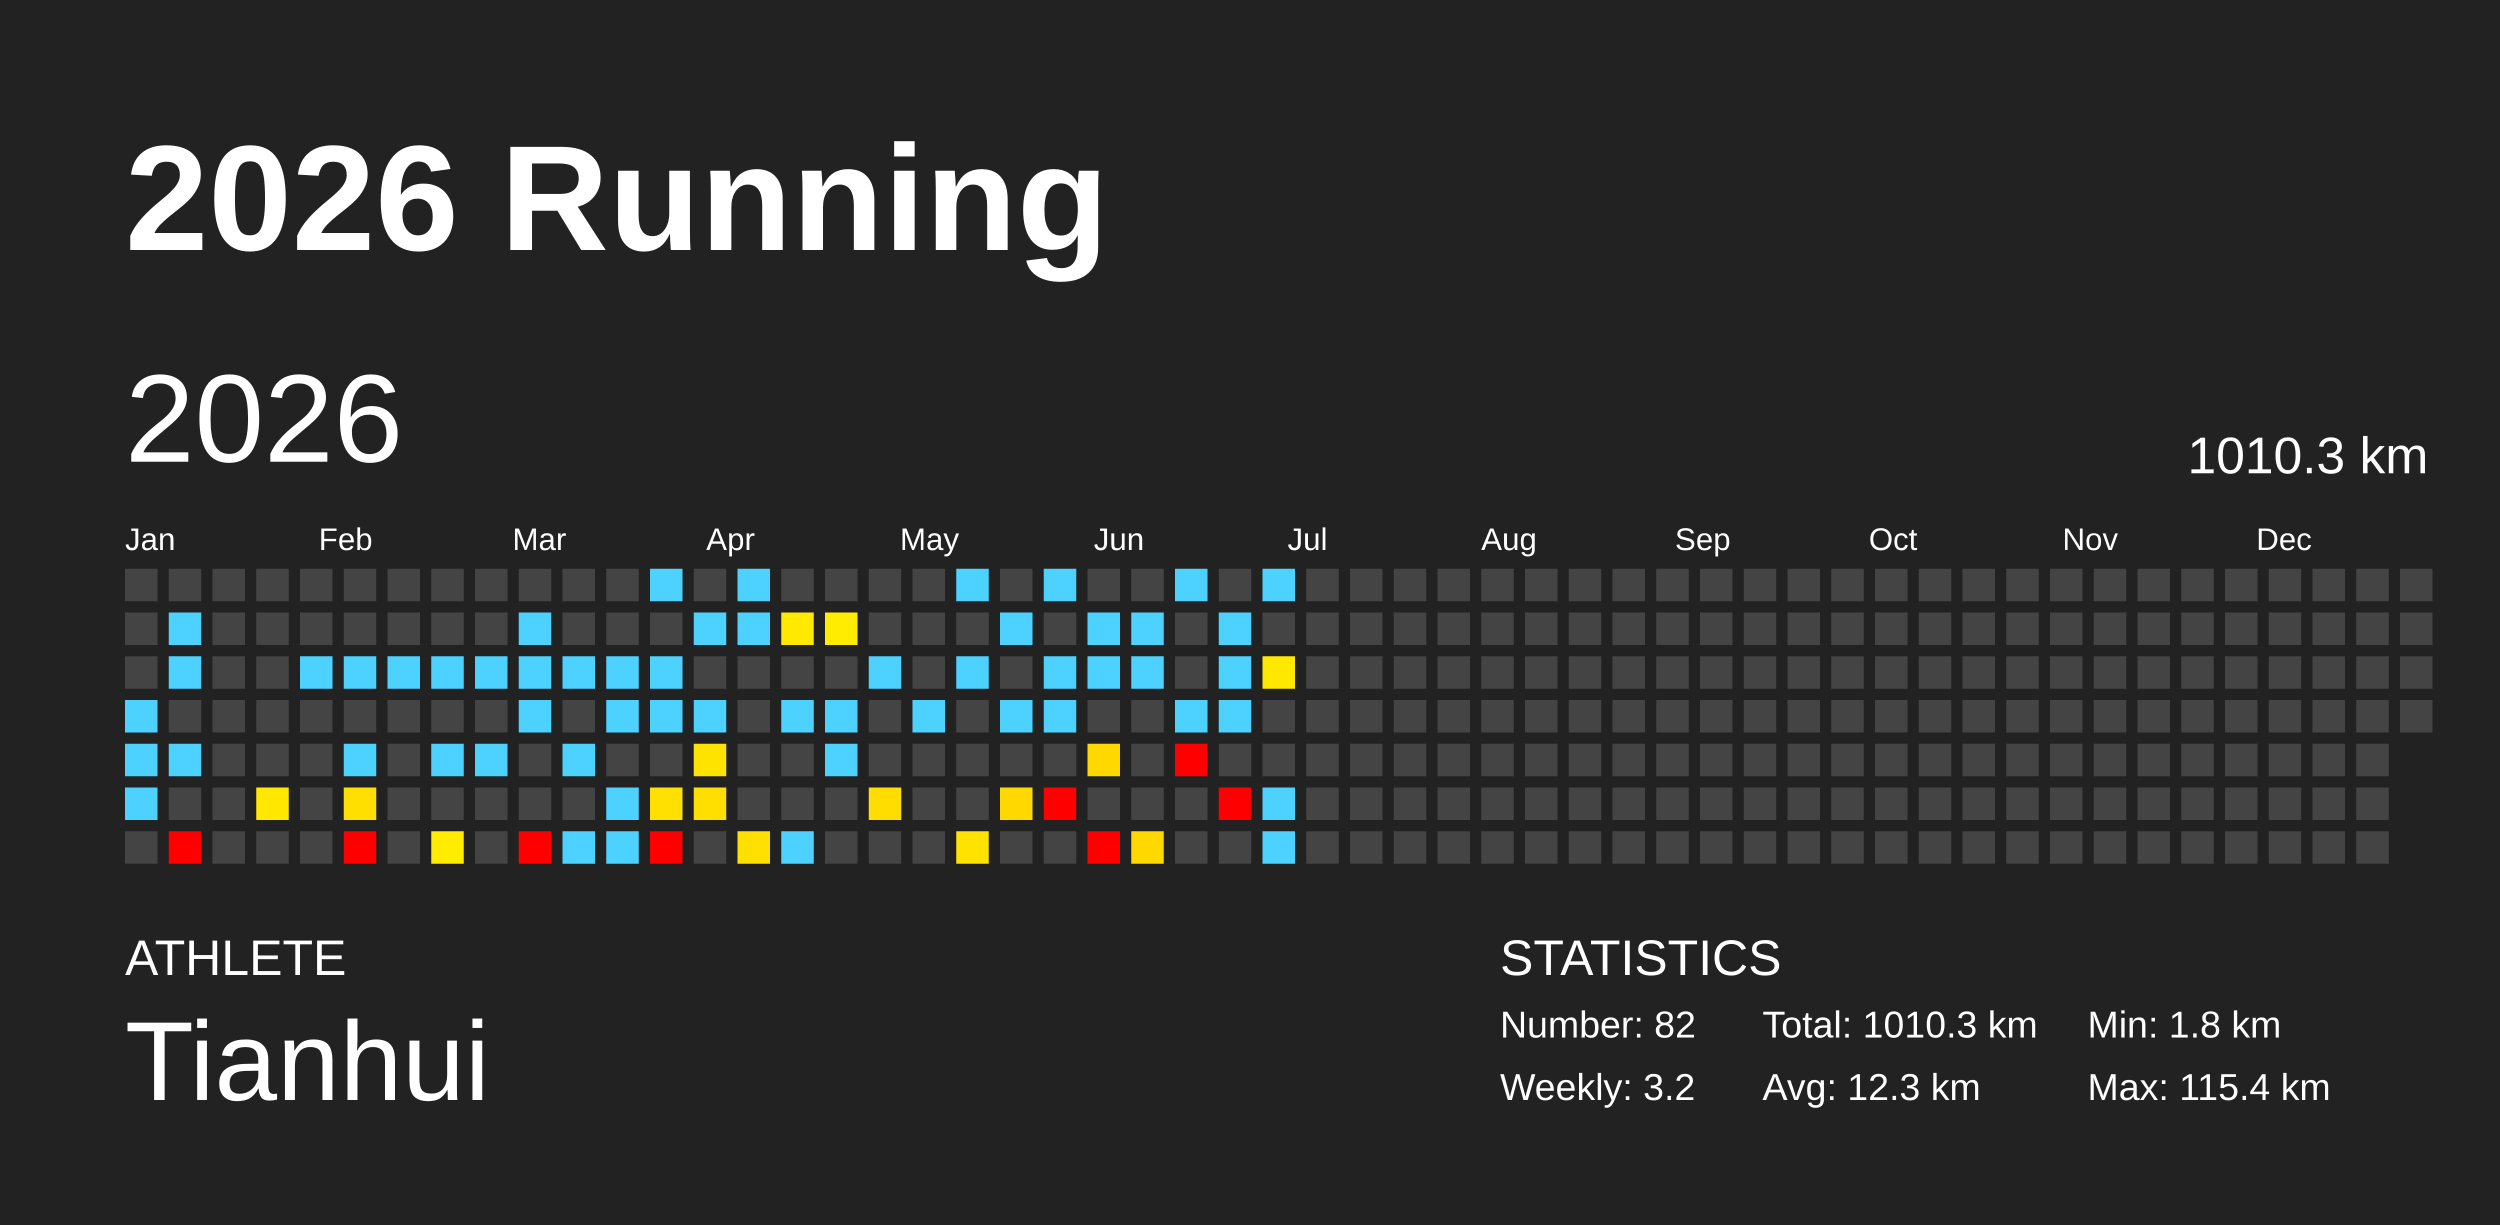
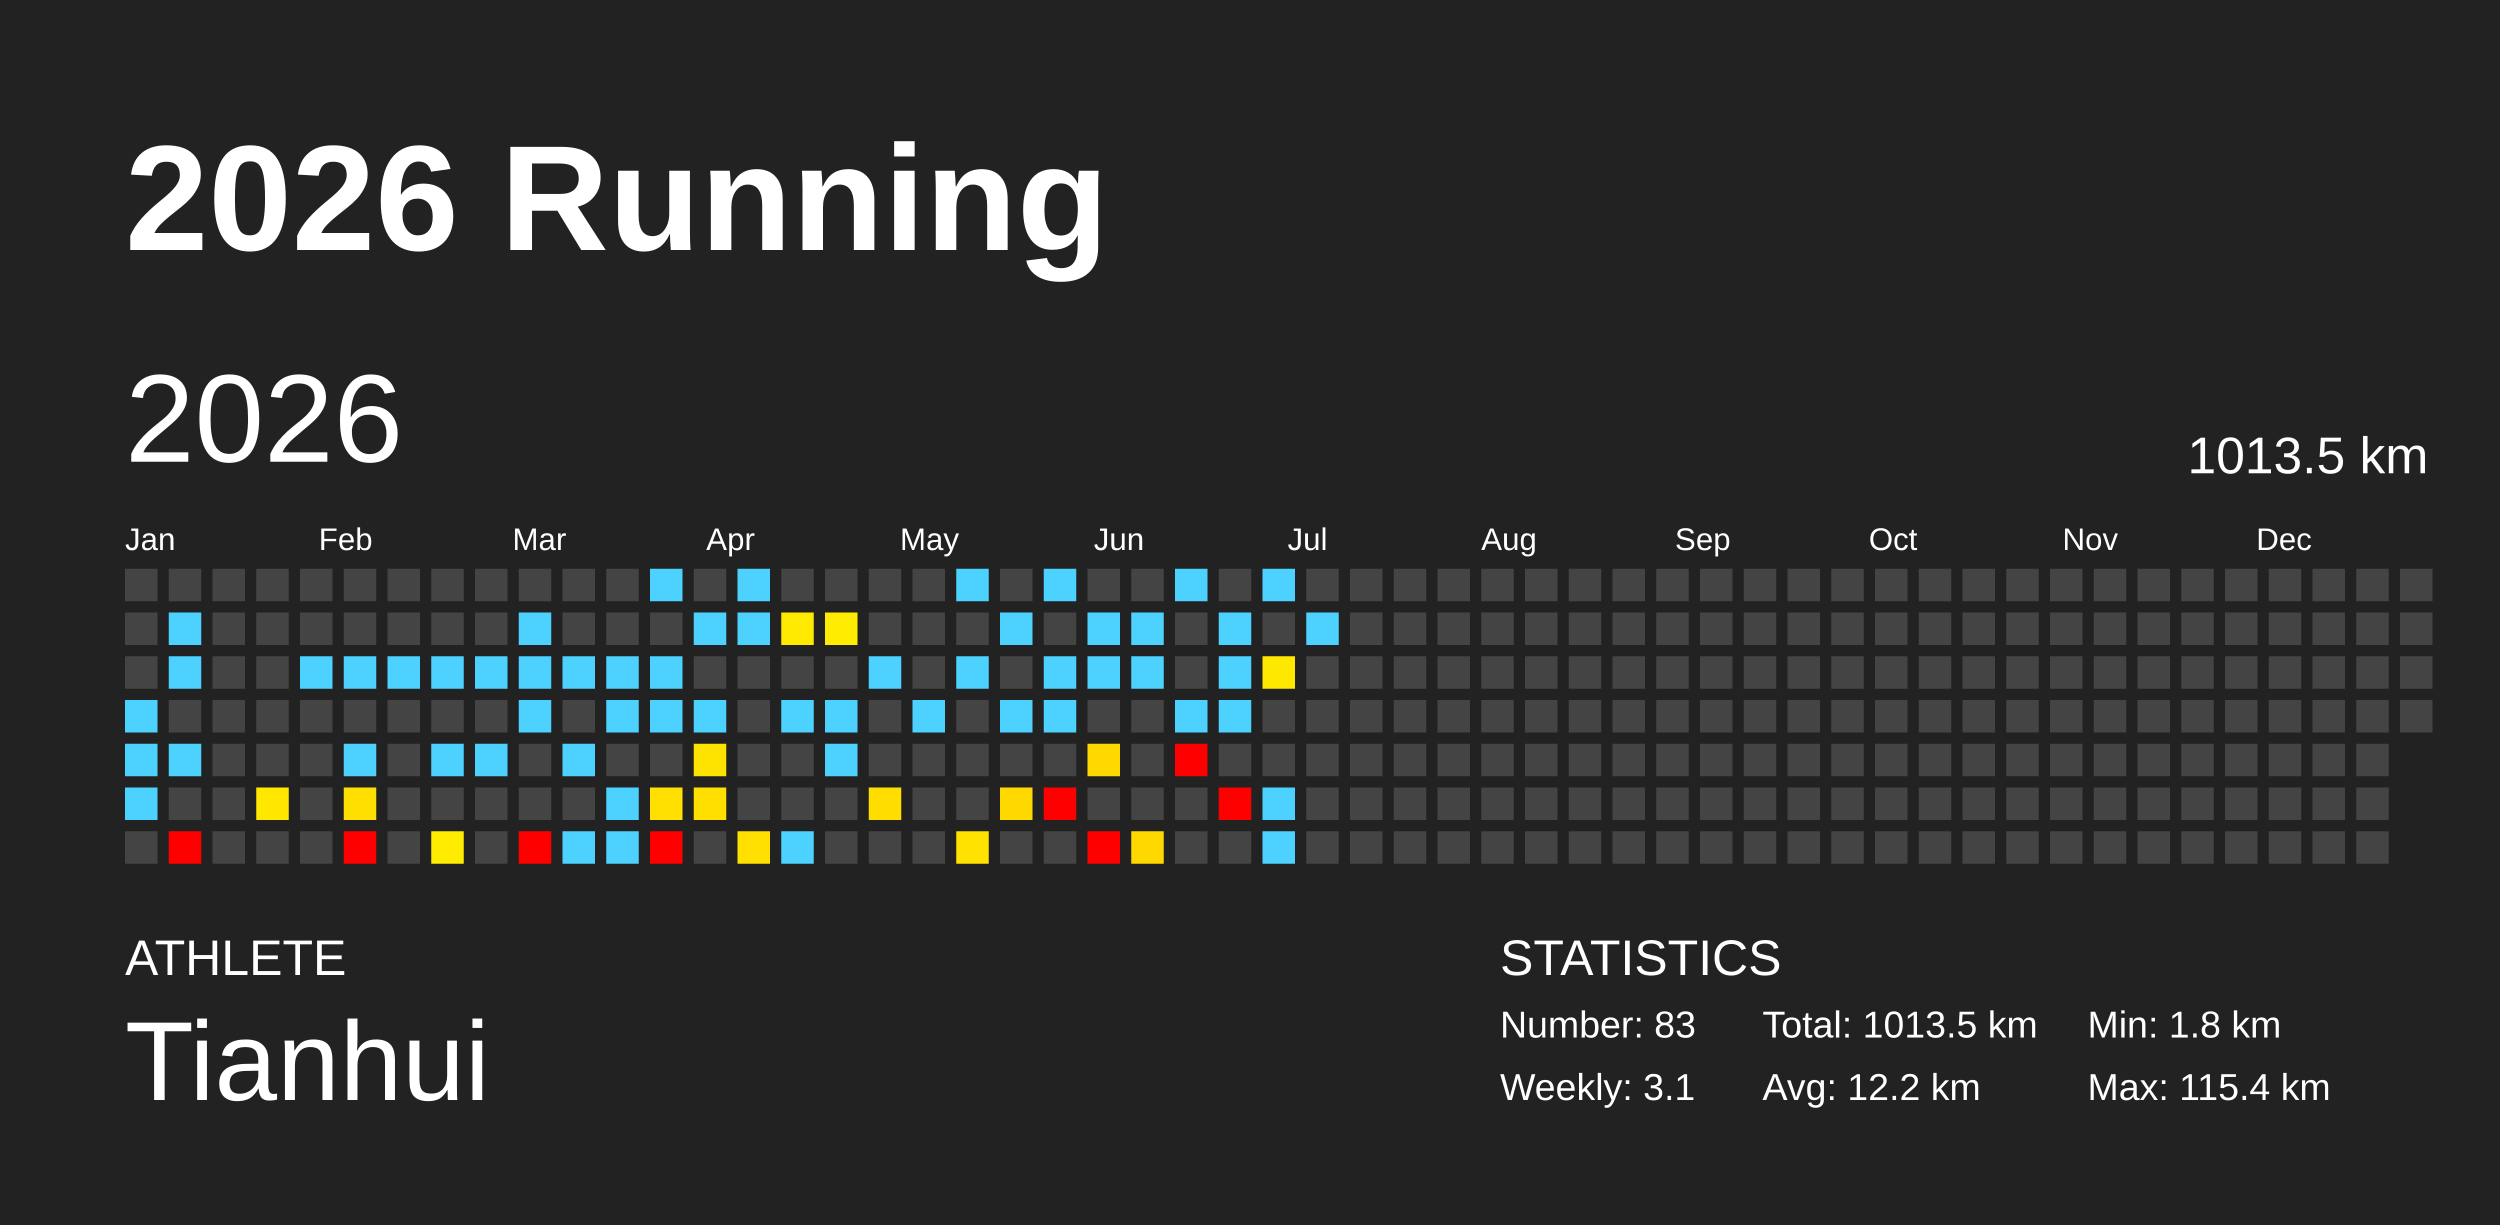
<svg xmlns="http://www.w3.org/2000/svg" baseProfile="full" height="98mm" version="1.1" viewBox="0,0,200,98" width="200mm">
  <defs />
  <rect fill="#222222" height="98" width="200" x="0" y="0" />
  <text fill="#FFFFFF" style="font-size:12px; font-family:Arial; font-weight:bold;" x="10" y="20">2026 Running</text>
  <text fill="#FFFFFF" style="font-size:4px; font-family:Arial" x="10" y="78">ATHLETE</text>
  <text fill="#FFFFFF" style="font-size:9px; font-family:Arial" x="10" y="88">Tianhui</text>
  <text fill="#FFFFFF" style="font-size:4px; font-family:Arial" x="120" y="78">STATISTICS</text>
-   <text fill="#FFFFFF" style="font-size:3px; font-family:Arial" x="120" y="83">Number: 82</text>
-   <text fill="#FFFFFF" style="font-size:3px; font-family:Arial" x="120" y="88">Weekly: 3.2</text>
-   <text fill="#FFFFFF" style="font-size:3px; font-family:Arial" x="141" y="83">Total: 1010.3 km</text>
-   <text fill="#FFFFFF" style="font-size:3px; font-family:Arial" x="141" y="88">Avg: 12.3 km</text>
+   <text fill="#FFFFFF" style="font-size:3px; font-family:Arial" x="120" y="83">Number: 83</text>
+   <text fill="#FFFFFF" style="font-size:3px; font-family:Arial" x="120" y="88">Weekly: 3.1</text>
+   <text fill="#FFFFFF" style="font-size:3px; font-family:Arial" x="141" y="83">Total: 1013.5 km</text>
+   <text fill="#FFFFFF" style="font-size:3px; font-family:Arial" x="141" y="88">Avg: 12.2 km</text>
  <text fill="#FFFFFF" style="font-size:3px; font-family:Arial" x="167" y="83">Min: 1.8 km</text>
  <text fill="#FFFFFF" style="font-size:3px; font-family:Arial" x="167" y="88">Max: 115.4 km</text>
  <text dominant-baseline="hanging" fill="#FFFFFF" style="font-size:10.0px; font-family:Arial;" x="10" y="30">2026</text>
-   <text dominant-baseline="hanging" fill="#FFFFFF" style="font-size:4.125px; font-family:Arial;" x="175" y="35">1010.3 km</text>
+   <text dominant-baseline="hanging" fill="#FFFFFF" style="font-size:4.125px; font-family:Arial;" x="175" y="35">1013.5 km</text>
  <text fill="#FFFFFF" style="font-size:2.5px; font-family:Arial" x="10.0" y="44">Jan</text>
  <text fill="#FFFFFF" style="font-size:2.5px; font-family:Arial" x="25.5" y="44">Feb</text>
  <text fill="#FFFFFF" style="font-size:2.5px; font-family:Arial" x="41.0" y="44">Mar</text>
  <text fill="#FFFFFF" style="font-size:2.5px; font-family:Arial" x="56.5" y="44">Apr</text>
  <text fill="#FFFFFF" style="font-size:2.5px; font-family:Arial" x="72.0" y="44">May</text>
  <text fill="#FFFFFF" style="font-size:2.5px; font-family:Arial" x="87.5" y="44">Jun</text>
  <text fill="#FFFFFF" style="font-size:2.5px; font-family:Arial" x="103.0" y="44">Jul</text>
  <text fill="#FFFFFF" style="font-size:2.5px; font-family:Arial" x="118.5" y="44">Aug</text>
  <text fill="#FFFFFF" style="font-size:2.5px; font-family:Arial" x="134.0" y="44">Sep</text>
  <text fill="#FFFFFF" style="font-size:2.5px; font-family:Arial" x="149.5" y="44">Oct</text>
  <text fill="#FFFFFF" style="font-size:2.5px; font-family:Arial" x="165.0" y="44">Nov</text>
  <text fill="#FFFFFF" style="font-size:2.5px; font-family:Arial" x="180.5" y="44">Dec</text>
  <rect fill="#444444" height="2.6" width="2.6" x="10.0" y="45.5" />
  <rect fill="#444444" height="2.6" width="2.6" x="10.0" y="49.0" />
  <rect fill="#444444" height="2.6" width="2.6" x="10.0" y="52.5" />
  <rect fill="#4dd2ff" height="2.6" width="2.6" x="10.0" y="56.0" />
  <rect fill="#4dd2ff" height="2.6" width="2.6" x="10.0" y="59.5" />
  <rect fill="#4dd2ff" height="2.6" width="2.6" x="10.0" y="63.0" />
  <rect fill="#444444" height="2.6" width="2.6" x="10.0" y="66.5" />
  <rect fill="#444444" height="2.6" width="2.6" x="13.5" y="45.5" />
  <rect fill="#4dd2ff" height="2.6" width="2.6" x="13.5" y="49.0" />
  <rect fill="#4dd2ff" height="2.6" width="2.6" x="13.5" y="52.5" />
  <rect fill="#444444" height="2.6" width="2.6" x="13.5" y="56.0" />
  <rect fill="#4dd2ff" height="2.6" width="2.6" x="13.5" y="59.5" />
  <rect fill="#444444" height="2.6" width="2.6" x="13.5" y="63.0" />
  <rect fill="red" height="2.6" width="2.6" x="13.5" y="66.5" />
  <rect fill="#444444" height="2.6" width="2.6" x="17.0" y="45.5" />
  <rect fill="#444444" height="2.6" width="2.6" x="17.0" y="49.0" />
  <rect fill="#444444" height="2.6" width="2.6" x="17.0" y="52.5" />
  <rect fill="#444444" height="2.6" width="2.6" x="17.0" y="56.0" />
  <rect fill="#444444" height="2.6" width="2.6" x="17.0" y="59.5" />
  <rect fill="#444444" height="2.6" width="2.6" x="17.0" y="63.0" />
  <rect fill="#444444" height="2.6" width="2.6" x="17.0" y="66.5" />
  <rect fill="#444444" height="2.6" width="2.6" x="20.5" y="45.5" />
  <rect fill="#444444" height="2.6" width="2.6" x="20.5" y="49.0" />
  <rect fill="#444444" height="2.6" width="2.6" x="20.5" y="52.5" />
  <rect fill="#444444" height="2.6" width="2.6" x="20.5" y="56.0" />
  <rect fill="#444444" height="2.6" width="2.6" x="20.5" y="59.5" />
  <rect fill="#ffe700" height="2.6" width="2.6" x="20.5" y="63.0" />
  <rect fill="#444444" height="2.6" width="2.6" x="20.5" y="66.5" />
  <rect fill="#444444" height="2.6" width="2.6" x="24.0" y="45.5" />
  <rect fill="#444444" height="2.6" width="2.6" x="24.0" y="49.0" />
  <rect fill="#4dd2ff" height="2.6" width="2.6" x="24.0" y="52.5" />
  <rect fill="#444444" height="2.6" width="2.6" x="24.0" y="56.0" />
  <rect fill="#444444" height="2.6" width="2.6" x="24.0" y="59.5" />
  <rect fill="#444444" height="2.6" width="2.6" x="24.0" y="63.0" />
  <rect fill="#444444" height="2.6" width="2.6" x="24.0" y="66.5" />
  <rect fill="#444444" height="2.6" width="2.6" x="27.5" y="45.5" />
  <rect fill="#444444" height="2.6" width="2.6" x="27.5" y="49.0" />
  <rect fill="#4dd2ff" height="2.6" width="2.6" x="27.5" y="52.5" />
  <rect fill="#444444" height="2.6" width="2.6" x="27.5" y="56.0" />
  <rect fill="#4dd2ff" height="2.6" width="2.6" x="27.5" y="59.5" />
  <rect fill="#ffdf00" height="2.6" width="2.6" x="27.5" y="63.0" />
  <rect fill="red" height="2.6" width="2.6" x="27.5" y="66.5" />
  <rect fill="#444444" height="2.6" width="2.6" x="31.0" y="45.5" />
  <rect fill="#444444" height="2.6" width="2.6" x="31.0" y="49.0" />
  <rect fill="#4dd2ff" height="2.6" width="2.6" x="31.0" y="52.5" />
  <rect fill="#444444" height="2.6" width="2.6" x="31.0" y="56.0" />
  <rect fill="#444444" height="2.6" width="2.6" x="31.0" y="59.5" />
  <rect fill="#444444" height="2.6" width="2.6" x="31.0" y="63.0" />
  <rect fill="#444444" height="2.6" width="2.6" x="31.0" y="66.5" />
  <rect fill="#444444" height="2.6" width="2.6" x="34.5" y="45.5" />
  <rect fill="#444444" height="2.6" width="2.6" x="34.5" y="49.0" />
  <rect fill="#4dd2ff" height="2.6" width="2.6" x="34.5" y="52.5" />
  <rect fill="#444444" height="2.6" width="2.6" x="34.5" y="56.0" />
  <rect fill="#4dd2ff" height="2.6" width="2.6" x="34.5" y="59.5" />
  <rect fill="#444444" height="2.6" width="2.6" x="34.5" y="63.0" />
  <rect fill="#ffec00" height="2.6" width="2.6" x="34.5" y="66.5" />
  <rect fill="#444444" height="2.6" width="2.6" x="38.0" y="45.5" />
  <rect fill="#444444" height="2.6" width="2.6" x="38.0" y="49.0" />
  <rect fill="#4dd2ff" height="2.6" width="2.6" x="38.0" y="52.5" />
  <rect fill="#444444" height="2.6" width="2.6" x="38.0" y="56.0" />
  <rect fill="#4dd2ff" height="2.6" width="2.6" x="38.0" y="59.5" />
  <rect fill="#444444" height="2.6" width="2.6" x="38.0" y="63.0" />
  <rect fill="#444444" height="2.6" width="2.6" x="38.0" y="66.5" />
  <rect fill="#444444" height="2.6" width="2.6" x="41.5" y="45.5" />
  <rect fill="#4dd2ff" height="2.6" width="2.6" x="41.5" y="49.0" />
  <rect fill="#4dd2ff" height="2.6" width="2.6" x="41.5" y="52.5" />
  <rect fill="#4dd2ff" height="2.6" width="2.6" x="41.5" y="56.0" />
  <rect fill="#444444" height="2.6" width="2.6" x="41.5" y="59.5" />
  <rect fill="#444444" height="2.6" width="2.6" x="41.5" y="63.0" />
  <rect fill="red" height="2.6" width="2.6" x="41.5" y="66.5" />
  <rect fill="#444444" height="2.6" width="2.6" x="45.0" y="45.5" />
  <rect fill="#444444" height="2.6" width="2.6" x="45.0" y="49.0" />
  <rect fill="#4dd2ff" height="2.6" width="2.6" x="45.0" y="52.5" />
  <rect fill="#444444" height="2.6" width="2.6" x="45.0" y="56.0" />
  <rect fill="#4dd2ff" height="2.6" width="2.6" x="45.0" y="59.5" />
  <rect fill="#444444" height="2.6" width="2.6" x="45.0" y="63.0" />
  <rect fill="#4dd2ff" height="2.6" width="2.6" x="45.0" y="66.5" />
  <rect fill="#444444" height="2.6" width="2.6" x="48.5" y="45.5" />
  <rect fill="#444444" height="2.6" width="2.6" x="48.5" y="49.0" />
  <rect fill="#4dd2ff" height="2.6" width="2.6" x="48.5" y="52.5" />
  <rect fill="#4dd2ff" height="2.6" width="2.6" x="48.5" y="56.0" />
  <rect fill="#444444" height="2.6" width="2.6" x="48.5" y="59.5" />
  <rect fill="#4dd2ff" height="2.6" width="2.6" x="48.5" y="63.0" />
  <rect fill="#4dd2ff" height="2.6" width="2.6" x="48.5" y="66.5" />
  <rect fill="#4dd2ff" height="2.6" width="2.6" x="52.0" y="45.5" />
  <rect fill="#444444" height="2.6" width="2.6" x="52.0" y="49.0" />
  <rect fill="#4dd2ff" height="2.6" width="2.6" x="52.0" y="52.5" />
  <rect fill="#4dd2ff" height="2.6" width="2.6" x="52.0" y="56.0" />
  <rect fill="#444444" height="2.6" width="2.6" x="52.0" y="59.5" />
  <rect fill="#ffe000" height="2.6" width="2.6" x="52.0" y="63.0" />
  <rect fill="red" height="2.6" width="2.6" x="52.0" y="66.5" />
  <rect fill="#444444" height="2.6" width="2.6" x="55.5" y="45.5" />
  <rect fill="#4dd2ff" height="2.6" width="2.6" x="55.5" y="49.0" />
  <rect fill="#444444" height="2.6" width="2.6" x="55.5" y="52.5" />
  <rect fill="#4dd2ff" height="2.6" width="2.6" x="55.5" y="56.0" />
  <rect fill="#ffe300" height="2.6" width="2.6" x="55.5" y="59.5" />
  <rect fill="#ffdf00" height="2.6" width="2.6" x="55.5" y="63.0" />
  <rect fill="#444444" height="2.6" width="2.6" x="55.5" y="66.5" />
  <rect fill="#4dd2ff" height="2.6" width="2.6" x="59.0" y="45.5" />
  <rect fill="#4dd2ff" height="2.6" width="2.6" x="59.0" y="49.0" />
  <rect fill="#444444" height="2.6" width="2.6" x="59.0" y="52.5" />
  <rect fill="#444444" height="2.6" width="2.6" x="59.0" y="56.0" />
  <rect fill="#444444" height="2.6" width="2.6" x="59.0" y="59.5" />
  <rect fill="#444444" height="2.6" width="2.6" x="59.0" y="63.0" />
  <rect fill="#ffe000" height="2.6" width="2.6" x="59.0" y="66.5" />
  <rect fill="#444444" height="2.6" width="2.6" x="62.5" y="45.5" />
  <rect fill="#ffe900" height="2.6" width="2.6" x="62.5" y="49.0" />
  <rect fill="#444444" height="2.6" width="2.6" x="62.5" y="52.5" />
  <rect fill="#4dd2ff" height="2.6" width="2.6" x="62.5" y="56.0" />
  <rect fill="#444444" height="2.6" width="2.6" x="62.5" y="59.5" />
  <rect fill="#444444" height="2.6" width="2.6" x="62.5" y="63.0" />
  <rect fill="#4dd2ff" height="2.6" width="2.6" x="62.5" y="66.5" />
  <rect fill="#444444" height="2.6" width="2.6" x="66.0" y="45.5" />
  <rect fill="#ffec00" height="2.6" width="2.6" x="66.0" y="49.0" />
  <rect fill="#444444" height="2.6" width="2.6" x="66.0" y="52.5" />
  <rect fill="#4dd2ff" height="2.6" width="2.6" x="66.0" y="56.0" />
  <rect fill="#4dd2ff" height="2.6" width="2.6" x="66.0" y="59.5" />
  <rect fill="#444444" height="2.6" width="2.6" x="66.0" y="63.0" />
  <rect fill="#444444" height="2.6" width="2.6" x="66.0" y="66.5" />
  <rect fill="#444444" height="2.6" width="2.6" x="69.5" y="45.5" />
  <rect fill="#444444" height="2.6" width="2.6" x="69.5" y="49.0" />
  <rect fill="#4dd2ff" height="2.6" width="2.6" x="69.5" y="52.5" />
  <rect fill="#444444" height="2.6" width="2.6" x="69.5" y="56.0" />
  <rect fill="#444444" height="2.6" width="2.6" x="69.5" y="59.5" />
  <rect fill="#ffdd00" height="2.6" width="2.6" x="69.5" y="63.0" />
  <rect fill="#444444" height="2.6" width="2.6" x="69.5" y="66.5" />
  <rect fill="#444444" height="2.6" width="2.6" x="73.0" y="45.5" />
  <rect fill="#444444" height="2.6" width="2.6" x="73.0" y="49.0" />
  <rect fill="#444444" height="2.6" width="2.6" x="73.0" y="52.5" />
  <rect fill="#4dd2ff" height="2.6" width="2.6" x="73.0" y="56.0" />
  <rect fill="#444444" height="2.6" width="2.6" x="73.0" y="59.5" />
  <rect fill="#444444" height="2.6" width="2.6" x="73.0" y="63.0" />
  <rect fill="#444444" height="2.6" width="2.6" x="73.0" y="66.5" />
  <rect fill="#4dd2ff" height="2.6" width="2.6" x="76.5" y="45.5" />
  <rect fill="#444444" height="2.6" width="2.6" x="76.5" y="49.0" />
  <rect fill="#4dd2ff" height="2.6" width="2.6" x="76.5" y="52.5" />
  <rect fill="#444444" height="2.6" width="2.6" x="76.5" y="56.0" />
  <rect fill="#444444" height="2.6" width="2.6" x="76.5" y="59.5" />
  <rect fill="#444444" height="2.6" width="2.6" x="76.5" y="63.0" />
  <rect fill="#ffe200" height="2.6" width="2.6" x="76.5" y="66.5" />
  <rect fill="#444444" height="2.6" width="2.6" x="80.0" y="45.5" />
  <rect fill="#4dd2ff" height="2.6" width="2.6" x="80.0" y="49.0" />
  <rect fill="#444444" height="2.6" width="2.6" x="80.0" y="52.5" />
  <rect fill="#4dd2ff" height="2.6" width="2.6" x="80.0" y="56.0" />
  <rect fill="#444444" height="2.6" width="2.6" x="80.0" y="59.5" />
  <rect fill="#ffd800" height="2.6" width="2.6" x="80.0" y="63.0" />
  <rect fill="#444444" height="2.6" width="2.6" x="80.0" y="66.5" />
  <rect fill="#4dd2ff" height="2.6" width="2.6" x="83.5" y="45.5" />
  <rect fill="#444444" height="2.6" width="2.6" x="83.5" y="49.0" />
  <rect fill="#4dd2ff" height="2.6" width="2.6" x="83.5" y="52.5" />
  <rect fill="#4dd2ff" height="2.6" width="2.6" x="83.5" y="56.0" />
  <rect fill="#444444" height="2.6" width="2.6" x="83.5" y="59.5" />
  <rect fill="red" height="2.6" width="2.6" x="83.5" y="63.0" />
  <rect fill="#444444" height="2.6" width="2.6" x="83.5" y="66.5" />
  <rect fill="#444444" height="2.6" width="2.6" x="87.0" y="45.5" />
  <rect fill="#4dd2ff" height="2.6" width="2.6" x="87.0" y="49.0" />
  <rect fill="#4dd2ff" height="2.6" width="2.6" x="87.0" y="52.5" />
  <rect fill="#444444" height="2.6" width="2.6" x="87.0" y="56.0" />
  <rect fill="#ffd800" height="2.6" width="2.6" x="87.0" y="59.5" />
  <rect fill="#444444" height="2.6" width="2.6" x="87.0" y="63.0" />
  <rect fill="red" height="2.6" width="2.6" x="87.0" y="66.5" />
  <rect fill="#444444" height="2.6" width="2.6" x="90.5" y="45.5" />
  <rect fill="#4dd2ff" height="2.6" width="2.6" x="90.5" y="49.0" />
  <rect fill="#4dd2ff" height="2.6" width="2.6" x="90.5" y="52.5" />
  <rect fill="#444444" height="2.6" width="2.6" x="90.5" y="56.0" />
  <rect fill="#444444" height="2.6" width="2.6" x="90.5" y="59.5" />
  <rect fill="#444444" height="2.6" width="2.6" x="90.5" y="63.0" />
  <rect fill="#ffd800" height="2.6" width="2.6" x="90.5" y="66.5" />
  <rect fill="#4dd2ff" height="2.6" width="2.6" x="94.0" y="45.5" />
  <rect fill="#444444" height="2.6" width="2.6" x="94.0" y="49.0" />
  <rect fill="#444444" height="2.6" width="2.6" x="94.0" y="52.5" />
  <rect fill="#4dd2ff" height="2.6" width="2.6" x="94.0" y="56.0" />
  <rect fill="red" height="2.6" width="2.6" x="94.0" y="59.5" />
  <rect fill="#444444" height="2.6" width="2.6" x="94.0" y="63.0" />
  <rect fill="#444444" height="2.6" width="2.6" x="94.0" y="66.5" />
  <rect fill="#444444" height="2.6" width="2.6" x="97.5" y="45.5" />
  <rect fill="#4dd2ff" height="2.6" width="2.6" x="97.5" y="49.0" />
  <rect fill="#4dd2ff" height="2.6" width="2.6" x="97.5" y="52.5" />
  <rect fill="#4dd2ff" height="2.6" width="2.6" x="97.5" y="56.0" />
  <rect fill="#444444" height="2.6" width="2.6" x="97.5" y="59.5" />
  <rect fill="red" height="2.6" width="2.6" x="97.5" y="63.0" />
  <rect fill="#444444" height="2.6" width="2.6" x="97.5" y="66.5" />
  <rect fill="#4dd2ff" height="2.6" width="2.6" x="101.0" y="45.5" />
  <rect fill="#444444" height="2.6" width="2.6" x="101.0" y="49.0" />
  <rect fill="#ffe800" height="2.6" width="2.6" x="101.0" y="52.5" />
  <rect fill="#444444" height="2.6" width="2.6" x="101.0" y="56.0" />
  <rect fill="#444444" height="2.6" width="2.6" x="101.0" y="59.5" />
  <rect fill="#4dd2ff" height="2.6" width="2.6" x="101.0" y="63.0" />
  <rect fill="#4dd2ff" height="2.6" width="2.6" x="101.0" y="66.5" />
  <rect fill="#444444" height="2.6" width="2.6" x="104.5" y="45.5" />
-   <rect fill="#444444" height="2.6" width="2.6" x="104.5" y="49.0" />
+   <rect fill="#4dd2ff" height="2.6" width="2.6" x="104.5" y="49.0" />
  <rect fill="#444444" height="2.6" width="2.6" x="104.5" y="52.5" />
  <rect fill="#444444" height="2.6" width="2.6" x="104.5" y="56.0" />
  <rect fill="#444444" height="2.6" width="2.6" x="104.5" y="59.5" />
  <rect fill="#444444" height="2.6" width="2.6" x="104.5" y="63.0" />
  <rect fill="#444444" height="2.6" width="2.6" x="104.5" y="66.5" />
  <rect fill="#444444" height="2.6" width="2.6" x="108.0" y="45.5" />
  <rect fill="#444444" height="2.6" width="2.6" x="108.0" y="49.0" />
  <rect fill="#444444" height="2.6" width="2.6" x="108.0" y="52.5" />
  <rect fill="#444444" height="2.6" width="2.6" x="108.0" y="56.0" />
  <rect fill="#444444" height="2.6" width="2.6" x="108.0" y="59.5" />
  <rect fill="#444444" height="2.6" width="2.6" x="108.0" y="63.0" />
  <rect fill="#444444" height="2.6" width="2.6" x="108.0" y="66.5" />
  <rect fill="#444444" height="2.6" width="2.6" x="111.5" y="45.5" />
  <rect fill="#444444" height="2.6" width="2.6" x="111.5" y="49.0" />
  <rect fill="#444444" height="2.6" width="2.6" x="111.5" y="52.5" />
  <rect fill="#444444" height="2.6" width="2.6" x="111.5" y="56.0" />
  <rect fill="#444444" height="2.6" width="2.6" x="111.5" y="59.5" />
  <rect fill="#444444" height="2.6" width="2.6" x="111.5" y="63.0" />
  <rect fill="#444444" height="2.6" width="2.6" x="111.5" y="66.5" />
  <rect fill="#444444" height="2.6" width="2.6" x="115.0" y="45.5" />
  <rect fill="#444444" height="2.6" width="2.6" x="115.0" y="49.0" />
  <rect fill="#444444" height="2.6" width="2.6" x="115.0" y="52.5" />
  <rect fill="#444444" height="2.6" width="2.6" x="115.0" y="56.0" />
  <rect fill="#444444" height="2.6" width="2.6" x="115.0" y="59.5" />
  <rect fill="#444444" height="2.6" width="2.6" x="115.0" y="63.0" />
  <rect fill="#444444" height="2.6" width="2.6" x="115.0" y="66.5" />
  <rect fill="#444444" height="2.6" width="2.6" x="118.5" y="45.5" />
  <rect fill="#444444" height="2.6" width="2.6" x="118.5" y="49.0" />
  <rect fill="#444444" height="2.6" width="2.6" x="118.5" y="52.5" />
  <rect fill="#444444" height="2.6" width="2.6" x="118.5" y="56.0" />
  <rect fill="#444444" height="2.6" width="2.6" x="118.5" y="59.5" />
  <rect fill="#444444" height="2.6" width="2.6" x="118.5" y="63.0" />
  <rect fill="#444444" height="2.6" width="2.6" x="118.5" y="66.5" />
  <rect fill="#444444" height="2.6" width="2.6" x="122.0" y="45.5" />
  <rect fill="#444444" height="2.6" width="2.6" x="122.0" y="49.0" />
  <rect fill="#444444" height="2.6" width="2.6" x="122.0" y="52.5" />
  <rect fill="#444444" height="2.6" width="2.6" x="122.0" y="56.0" />
  <rect fill="#444444" height="2.6" width="2.6" x="122.0" y="59.5" />
  <rect fill="#444444" height="2.6" width="2.6" x="122.0" y="63.0" />
  <rect fill="#444444" height="2.6" width="2.6" x="122.0" y="66.5" />
  <rect fill="#444444" height="2.6" width="2.6" x="125.5" y="45.5" />
  <rect fill="#444444" height="2.6" width="2.6" x="125.5" y="49.0" />
  <rect fill="#444444" height="2.6" width="2.6" x="125.5" y="52.5" />
  <rect fill="#444444" height="2.6" width="2.6" x="125.5" y="56.0" />
  <rect fill="#444444" height="2.6" width="2.6" x="125.5" y="59.5" />
  <rect fill="#444444" height="2.6" width="2.6" x="125.5" y="63.0" />
  <rect fill="#444444" height="2.6" width="2.6" x="125.5" y="66.5" />
  <rect fill="#444444" height="2.6" width="2.6" x="129.0" y="45.5" />
  <rect fill="#444444" height="2.6" width="2.6" x="129.0" y="49.0" />
  <rect fill="#444444" height="2.6" width="2.6" x="129.0" y="52.5" />
  <rect fill="#444444" height="2.6" width="2.6" x="129.0" y="56.0" />
  <rect fill="#444444" height="2.6" width="2.6" x="129.0" y="59.5" />
  <rect fill="#444444" height="2.6" width="2.6" x="129.0" y="63.0" />
  <rect fill="#444444" height="2.6" width="2.6" x="129.0" y="66.5" />
  <rect fill="#444444" height="2.6" width="2.6" x="132.5" y="45.5" />
  <rect fill="#444444" height="2.6" width="2.6" x="132.5" y="49.0" />
  <rect fill="#444444" height="2.6" width="2.6" x="132.5" y="52.5" />
  <rect fill="#444444" height="2.6" width="2.6" x="132.5" y="56.0" />
  <rect fill="#444444" height="2.6" width="2.6" x="132.5" y="59.5" />
  <rect fill="#444444" height="2.6" width="2.6" x="132.5" y="63.0" />
  <rect fill="#444444" height="2.6" width="2.6" x="132.5" y="66.5" />
  <rect fill="#444444" height="2.6" width="2.6" x="136.0" y="45.5" />
  <rect fill="#444444" height="2.6" width="2.6" x="136.0" y="49.0" />
  <rect fill="#444444" height="2.6" width="2.6" x="136.0" y="52.5" />
  <rect fill="#444444" height="2.6" width="2.6" x="136.0" y="56.0" />
  <rect fill="#444444" height="2.6" width="2.6" x="136.0" y="59.5" />
  <rect fill="#444444" height="2.6" width="2.6" x="136.0" y="63.0" />
  <rect fill="#444444" height="2.6" width="2.6" x="136.0" y="66.5" />
  <rect fill="#444444" height="2.6" width="2.6" x="139.5" y="45.5" />
  <rect fill="#444444" height="2.6" width="2.6" x="139.5" y="49.0" />
  <rect fill="#444444" height="2.6" width="2.6" x="139.5" y="52.5" />
  <rect fill="#444444" height="2.6" width="2.6" x="139.5" y="56.0" />
  <rect fill="#444444" height="2.6" width="2.6" x="139.5" y="59.5" />
  <rect fill="#444444" height="2.6" width="2.6" x="139.5" y="63.0" />
  <rect fill="#444444" height="2.6" width="2.6" x="139.5" y="66.5" />
  <rect fill="#444444" height="2.6" width="2.6" x="143.0" y="45.5" />
  <rect fill="#444444" height="2.6" width="2.6" x="143.0" y="49.0" />
  <rect fill="#444444" height="2.6" width="2.6" x="143.0" y="52.5" />
  <rect fill="#444444" height="2.6" width="2.6" x="143.0" y="56.0" />
  <rect fill="#444444" height="2.6" width="2.6" x="143.0" y="59.5" />
  <rect fill="#444444" height="2.6" width="2.6" x="143.0" y="63.0" />
  <rect fill="#444444" height="2.6" width="2.6" x="143.0" y="66.5" />
  <rect fill="#444444" height="2.6" width="2.6" x="146.5" y="45.5" />
  <rect fill="#444444" height="2.6" width="2.6" x="146.5" y="49.0" />
  <rect fill="#444444" height="2.6" width="2.6" x="146.5" y="52.5" />
  <rect fill="#444444" height="2.6" width="2.6" x="146.5" y="56.0" />
  <rect fill="#444444" height="2.6" width="2.6" x="146.5" y="59.5" />
  <rect fill="#444444" height="2.6" width="2.6" x="146.5" y="63.0" />
  <rect fill="#444444" height="2.6" width="2.6" x="146.5" y="66.5" />
  <rect fill="#444444" height="2.6" width="2.6" x="150.0" y="45.5" />
  <rect fill="#444444" height="2.6" width="2.6" x="150.0" y="49.0" />
  <rect fill="#444444" height="2.6" width="2.6" x="150.0" y="52.5" />
  <rect fill="#444444" height="2.6" width="2.6" x="150.0" y="56.0" />
  <rect fill="#444444" height="2.6" width="2.6" x="150.0" y="59.5" />
  <rect fill="#444444" height="2.6" width="2.6" x="150.0" y="63.0" />
  <rect fill="#444444" height="2.6" width="2.6" x="150.0" y="66.5" />
  <rect fill="#444444" height="2.6" width="2.6" x="153.5" y="45.5" />
  <rect fill="#444444" height="2.6" width="2.6" x="153.5" y="49.0" />
  <rect fill="#444444" height="2.6" width="2.6" x="153.5" y="52.5" />
  <rect fill="#444444" height="2.6" width="2.6" x="153.5" y="56.0" />
  <rect fill="#444444" height="2.6" width="2.6" x="153.5" y="59.5" />
  <rect fill="#444444" height="2.6" width="2.6" x="153.5" y="63.0" />
  <rect fill="#444444" height="2.6" width="2.6" x="153.5" y="66.5" />
  <rect fill="#444444" height="2.6" width="2.6" x="157.0" y="45.5" />
  <rect fill="#444444" height="2.6" width="2.6" x="157.0" y="49.0" />
  <rect fill="#444444" height="2.6" width="2.6" x="157.0" y="52.5" />
  <rect fill="#444444" height="2.6" width="2.6" x="157.0" y="56.0" />
  <rect fill="#444444" height="2.6" width="2.6" x="157.0" y="59.5" />
  <rect fill="#444444" height="2.6" width="2.6" x="157.0" y="63.0" />
  <rect fill="#444444" height="2.6" width="2.6" x="157.0" y="66.5" />
  <rect fill="#444444" height="2.6" width="2.6" x="160.5" y="45.5" />
  <rect fill="#444444" height="2.6" width="2.6" x="160.5" y="49.0" />
  <rect fill="#444444" height="2.6" width="2.6" x="160.5" y="52.5" />
  <rect fill="#444444" height="2.6" width="2.6" x="160.5" y="56.0" />
  <rect fill="#444444" height="2.6" width="2.6" x="160.5" y="59.5" />
  <rect fill="#444444" height="2.6" width="2.6" x="160.5" y="63.0" />
  <rect fill="#444444" height="2.6" width="2.6" x="160.5" y="66.5" />
  <rect fill="#444444" height="2.6" width="2.6" x="164.0" y="45.5" />
  <rect fill="#444444" height="2.6" width="2.6" x="164.0" y="49.0" />
  <rect fill="#444444" height="2.6" width="2.6" x="164.0" y="52.5" />
  <rect fill="#444444" height="2.6" width="2.6" x="164.0" y="56.0" />
  <rect fill="#444444" height="2.6" width="2.6" x="164.0" y="59.5" />
  <rect fill="#444444" height="2.6" width="2.6" x="164.0" y="63.0" />
  <rect fill="#444444" height="2.6" width="2.6" x="164.0" y="66.5" />
  <rect fill="#444444" height="2.6" width="2.6" x="167.5" y="45.5" />
  <rect fill="#444444" height="2.6" width="2.6" x="167.5" y="49.0" />
  <rect fill="#444444" height="2.6" width="2.6" x="167.5" y="52.5" />
  <rect fill="#444444" height="2.6" width="2.6" x="167.5" y="56.0" />
  <rect fill="#444444" height="2.6" width="2.6" x="167.5" y="59.5" />
  <rect fill="#444444" height="2.6" width="2.6" x="167.5" y="63.0" />
  <rect fill="#444444" height="2.6" width="2.6" x="167.5" y="66.5" />
  <rect fill="#444444" height="2.6" width="2.6" x="171.0" y="45.5" />
  <rect fill="#444444" height="2.6" width="2.6" x="171.0" y="49.0" />
  <rect fill="#444444" height="2.6" width="2.6" x="171.0" y="52.5" />
  <rect fill="#444444" height="2.6" width="2.6" x="171.0" y="56.0" />
  <rect fill="#444444" height="2.6" width="2.6" x="171.0" y="59.5" />
  <rect fill="#444444" height="2.6" width="2.6" x="171.0" y="63.0" />
  <rect fill="#444444" height="2.6" width="2.6" x="171.0" y="66.5" />
  <rect fill="#444444" height="2.6" width="2.6" x="174.5" y="45.5" />
  <rect fill="#444444" height="2.6" width="2.6" x="174.5" y="49.0" />
  <rect fill="#444444" height="2.6" width="2.6" x="174.5" y="52.5" />
  <rect fill="#444444" height="2.6" width="2.6" x="174.5" y="56.0" />
  <rect fill="#444444" height="2.6" width="2.6" x="174.5" y="59.5" />
  <rect fill="#444444" height="2.6" width="2.6" x="174.5" y="63.0" />
  <rect fill="#444444" height="2.6" width="2.6" x="174.5" y="66.5" />
  <rect fill="#444444" height="2.6" width="2.6" x="178.0" y="45.5" />
  <rect fill="#444444" height="2.6" width="2.6" x="178.0" y="49.0" />
  <rect fill="#444444" height="2.6" width="2.6" x="178.0" y="52.5" />
  <rect fill="#444444" height="2.6" width="2.6" x="178.0" y="56.0" />
  <rect fill="#444444" height="2.6" width="2.6" x="178.0" y="59.5" />
  <rect fill="#444444" height="2.6" width="2.6" x="178.0" y="63.0" />
  <rect fill="#444444" height="2.6" width="2.6" x="178.0" y="66.5" />
  <rect fill="#444444" height="2.6" width="2.6" x="181.5" y="45.5" />
  <rect fill="#444444" height="2.6" width="2.6" x="181.5" y="49.0" />
  <rect fill="#444444" height="2.6" width="2.6" x="181.5" y="52.5" />
  <rect fill="#444444" height="2.6" width="2.6" x="181.5" y="56.0" />
  <rect fill="#444444" height="2.6" width="2.6" x="181.5" y="59.5" />
  <rect fill="#444444" height="2.6" width="2.6" x="181.5" y="63.0" />
  <rect fill="#444444" height="2.6" width="2.6" x="181.5" y="66.5" />
  <rect fill="#444444" height="2.6" width="2.6" x="185.0" y="45.5" />
  <rect fill="#444444" height="2.6" width="2.6" x="185.0" y="49.0" />
  <rect fill="#444444" height="2.6" width="2.6" x="185.0" y="52.5" />
  <rect fill="#444444" height="2.6" width="2.6" x="185.0" y="56.0" />
  <rect fill="#444444" height="2.6" width="2.6" x="185.0" y="59.5" />
  <rect fill="#444444" height="2.6" width="2.6" x="185.0" y="63.0" />
  <rect fill="#444444" height="2.6" width="2.6" x="185.0" y="66.5" />
  <rect fill="#444444" height="2.6" width="2.6" x="188.5" y="45.5" />
  <rect fill="#444444" height="2.6" width="2.6" x="188.5" y="49.0" />
  <rect fill="#444444" height="2.6" width="2.6" x="188.5" y="52.5" />
  <rect fill="#444444" height="2.6" width="2.6" x="188.5" y="56.0" />
  <rect fill="#444444" height="2.6" width="2.6" x="188.5" y="59.5" />
  <rect fill="#444444" height="2.6" width="2.6" x="188.5" y="63.0" />
  <rect fill="#444444" height="2.6" width="2.6" x="188.5" y="66.5" />
  <rect fill="#444444" height="2.6" width="2.6" x="192.0" y="45.5" />
  <rect fill="#444444" height="2.6" width="2.6" x="192.0" y="49.0" />
  <rect fill="#444444" height="2.6" width="2.6" x="192.0" y="52.5" />
  <rect fill="#444444" height="2.6" width="2.6" x="192.0" y="56.0" />
</svg>
